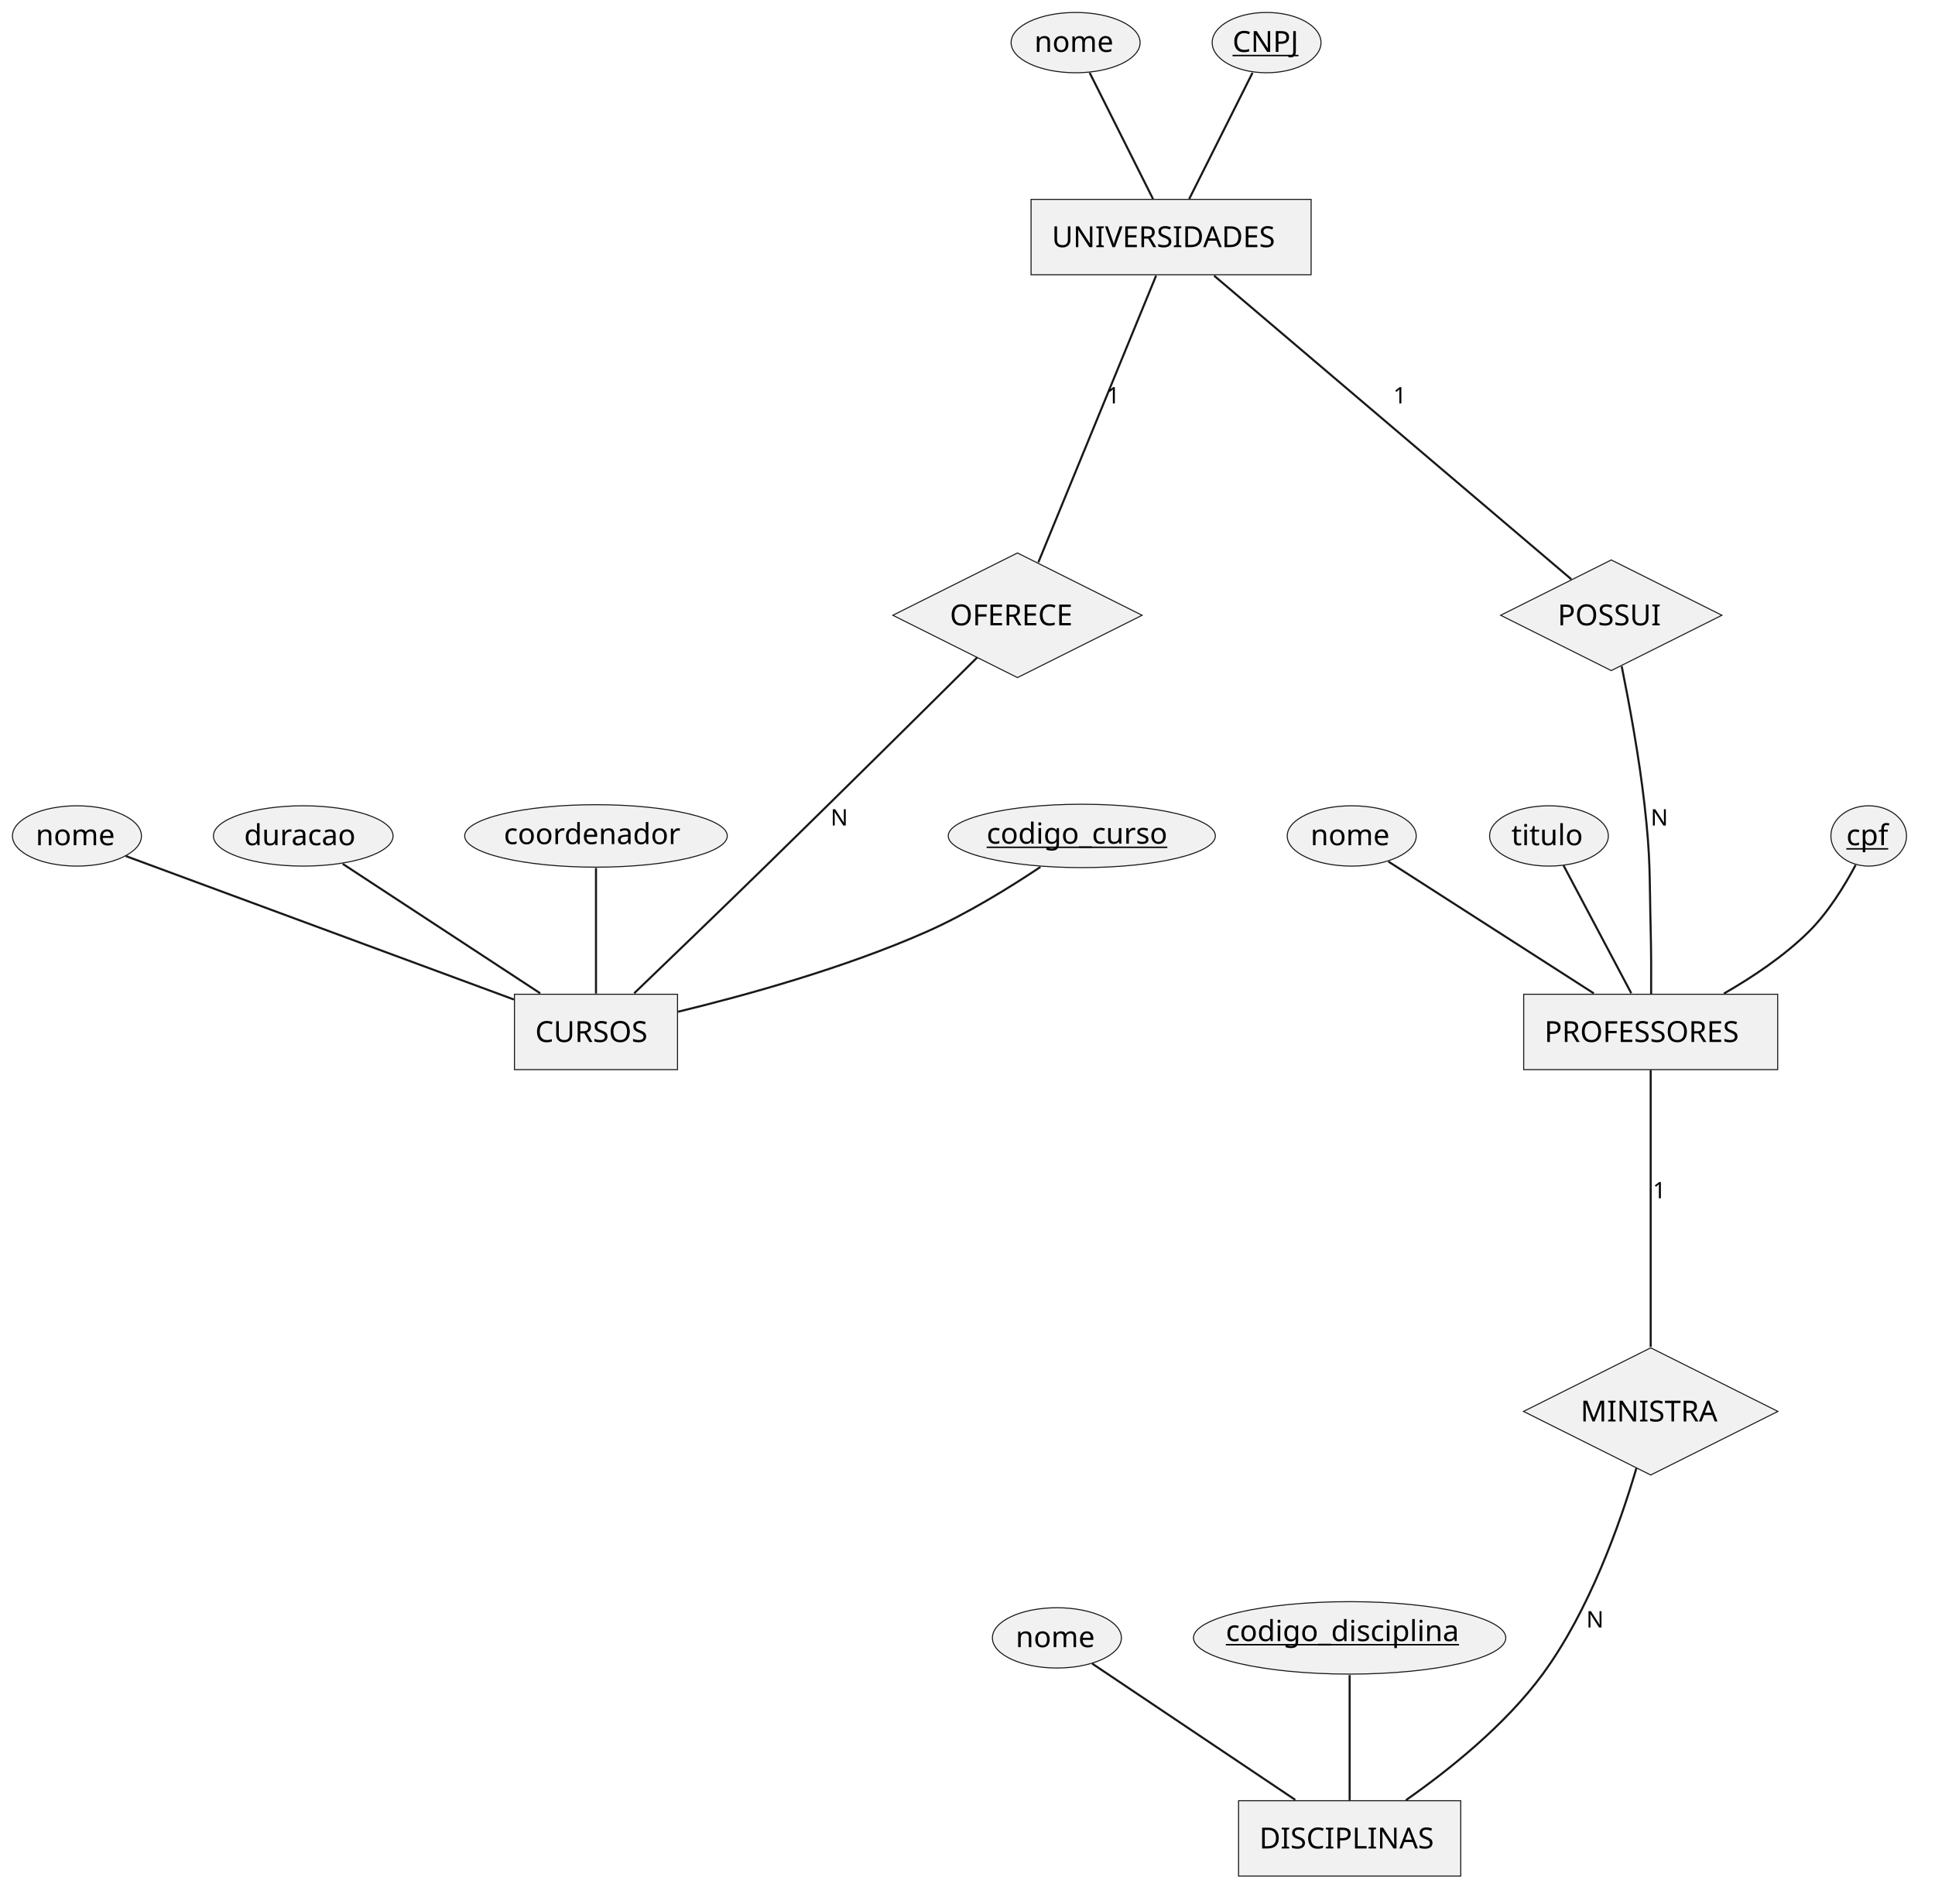
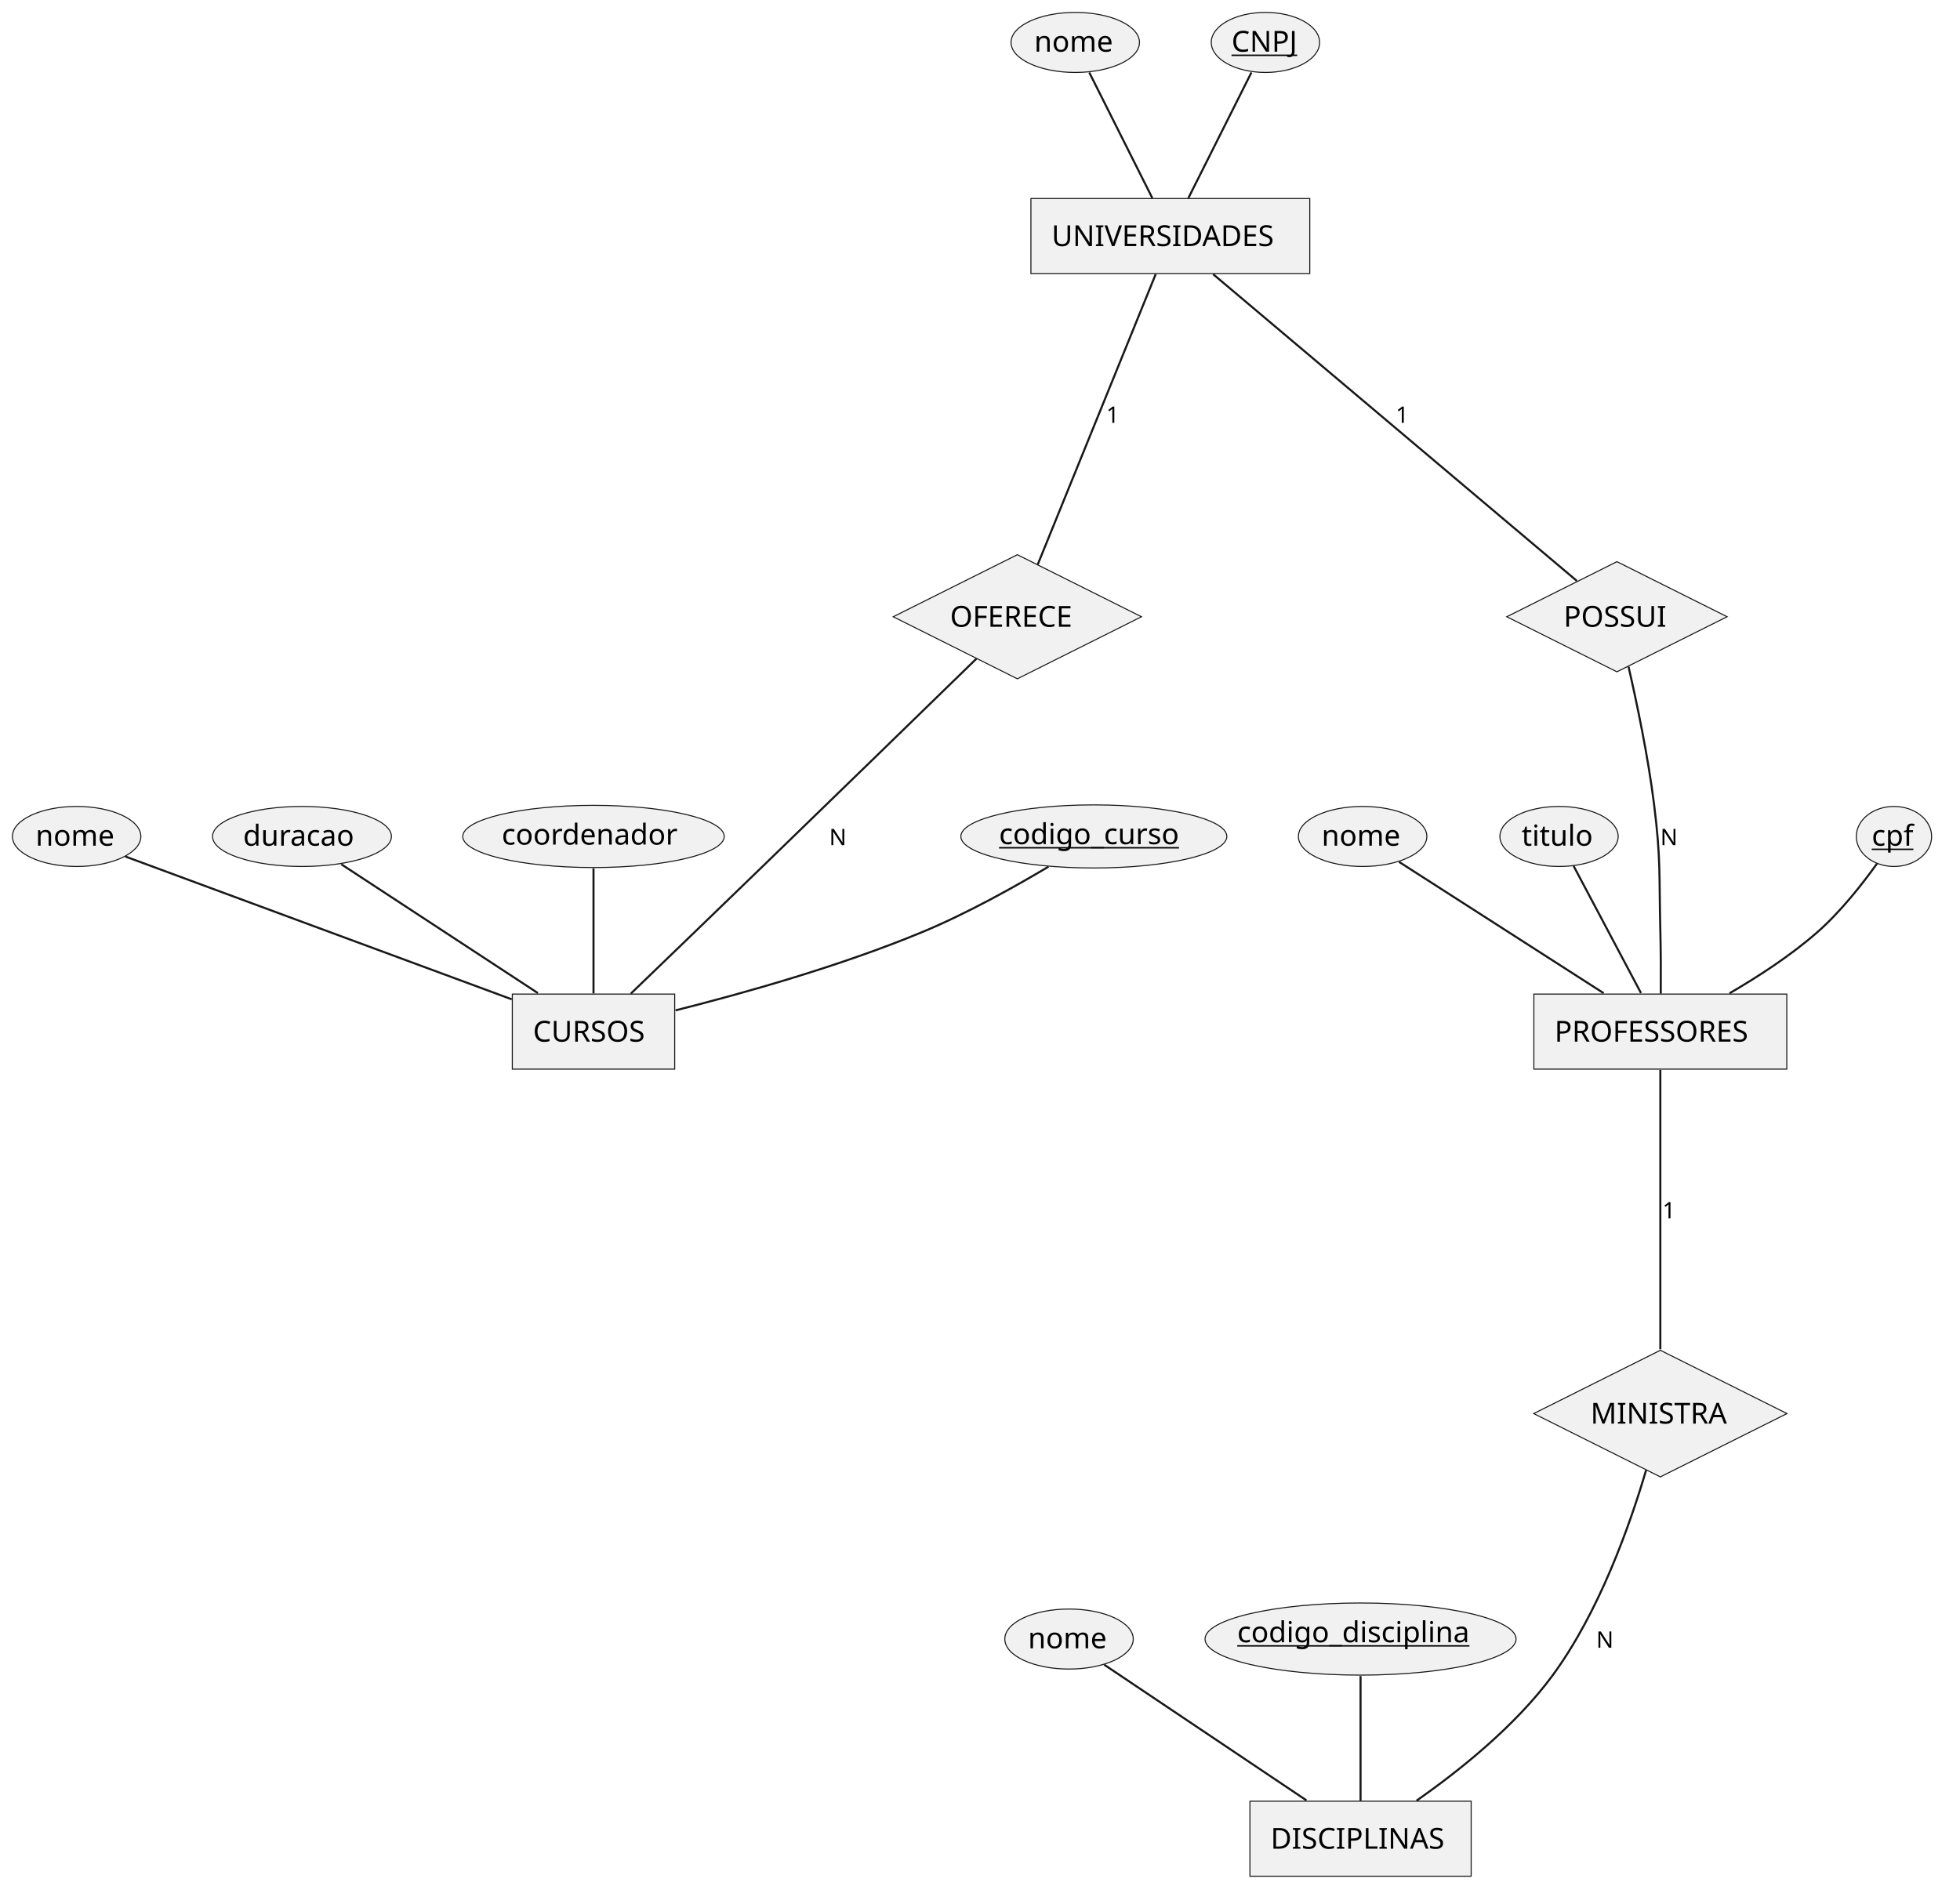
- <svg xmlns="http://www.w3.org/2000/svg" contentStyleType="text/css" data-diagram-type="CHEN_EER" height="917px" preserveAspectRatio="none" style="width:932px;height:917px;background:#FFFFFF;" version="1.1" viewBox="0 0 932 917" width="932px" zoomAndPan="magnify">
+ <svg xmlns="http://www.w3.org/2000/svg" contentStyleType="text/css" data-diagram-type="CHEN_EER" height="921px" preserveAspectRatio="none" style="width:948px;height:921px;background:#FFFFFF;" version="1.1" viewBox="0 0 948 921" width="948px" zoomAndPan="magnify">
  <defs />
  <g>
    <g>
-       <rect fill="#F1F1F1" height="36.297" style="stroke:#181818;stroke-width:0.5;" width="134.885" x="496.62" y="96.04" />
-       <text fill="#000000" font-family="sans-serif" font-size="14" lengthAdjust="spacing" textLength="114.885" x="506.62" y="119.035">UNIVERSIDADES</text>
+       <rect fill="#F1F1F1" height="36.297" style="stroke:#181818;stroke-width:0.5;" width="134.885" x="498.62" y="96.04" />
+       <text fill="#000000" font-family="sans-serif" font-size="14" lengthAdjust="spacing" textLength="114.885" x="508.62" y="119.035">UNIVERSIDADES</text>
    </g>
    <g>
-       <ellipse cx="518.065" cy="20.524" fill="#F1F1F1" rx="31.065" ry="14.524" style="stroke:#181818;stroke-width:0.5;" />
-       <text fill="#000000" font-family="sans-serif" font-size="14" lengthAdjust="spacing" textLength="39.69" x="498.22" y="24.995">nome</text>
+       <ellipse cx="520.065" cy="20.524" fill="#F1F1F1" rx="31.065" ry="14.524" style="stroke:#181818;stroke-width:0.5;" />
+       <text fill="#000000" font-family="sans-serif" font-size="14" lengthAdjust="spacing" textLength="39.69" x="500.22" y="24.995">nome</text>
    </g>
    <g>
-       <ellipse cx="610.057" cy="20.524" fill="#F1F1F1" rx="26.207" ry="14.524" style="stroke:#181818;stroke-width:0.5;" />
-       <text fill="#000000" font-family="sans-serif" font-size="14" lengthAdjust="spacing" text-decoration="underline" textLength="32.819" x="593.647" y="24.995">CNPJ</text>
+       <ellipse cx="612.057" cy="20.524" fill="#F1F1F1" rx="26.207" ry="14.524" style="stroke:#181818;stroke-width:0.5;" />
+       <text fill="#000000" font-family="sans-serif" font-size="14" lengthAdjust="spacing" text-decoration="underline" textLength="32.819" x="595.647" y="24.995">CNPJ</text>
    </g>
    <g>
-       <rect fill="#F1F1F1" height="36.297" style="stroke:#181818;stroke-width:0.5;" width="78.543" x="247.79" y="478.9" />
-       <text fill="#000000" font-family="sans-serif" font-size="14" lengthAdjust="spacing" textLength="58.543" x="257.79" y="501.895">CURSOS</text>
+       <rect fill="#F1F1F1" height="36.297" style="stroke:#181818;stroke-width:0.5;" width="78.543" x="247.79" y="480.9" />
+       <text fill="#000000" font-family="sans-serif" font-size="14" lengthAdjust="spacing" textLength="58.543" x="257.79" y="503.895">CURSOS</text>
    </g>
    <g>
-       <ellipse cx="37.065" cy="402.644" fill="#F1F1F1" rx="31.065" ry="14.524" style="stroke:#181818;stroke-width:0.5;" />
-       <text fill="#000000" font-family="sans-serif" font-size="14" lengthAdjust="spacing" textLength="39.69" x="17.22" y="407.115">nome</text>
+       <ellipse cx="37.065" cy="404.644" fill="#F1F1F1" rx="31.065" ry="14.524" style="stroke:#181818;stroke-width:0.5;" />
+       <text fill="#000000" font-family="sans-serif" font-size="14" lengthAdjust="spacing" textLength="39.69" x="17.22" y="409.115">nome</text>
    </g>
    <g>
-       <ellipse cx="146.06" cy="402.644" fill="#F1F1F1" rx="43.26" ry="14.524" style="stroke:#181818;stroke-width:0.5;" />
-       <text fill="#000000" font-family="sans-serif" font-size="14" lengthAdjust="spacing" textLength="56.937" x="117.592" y="407.115">duracao</text>
+       <ellipse cx="146.06" cy="404.644" fill="#F1F1F1" rx="43.26" ry="14.524" style="stroke:#181818;stroke-width:0.5;" />
+       <text fill="#000000" font-family="sans-serif" font-size="14" lengthAdjust="spacing" textLength="56.937" x="117.592" y="409.115">duracao</text>
    </g>
    <g>
-       <ellipse cx="287.06" cy="402.638" fill="#F1F1F1" rx="63.24" ry="15.048" style="stroke:#181818;stroke-width:0.5;" />
-       <text fill="#000000" font-family="sans-serif" font-size="14" lengthAdjust="spacing" textLength="88.744" x="242.688" y="406.585">coordenador</text>
+       <ellipse cx="287.06" cy="404.638" fill="#F1F1F1" rx="63.24" ry="15.048" style="stroke:#181818;stroke-width:0.5;" />
+       <text fill="#000000" font-family="sans-serif" font-size="14" lengthAdjust="spacing" textLength="88.744" x="242.688" y="408.585">coordenador</text>
    </g>
    <g>
-       <ellipse cx="521.058" cy="402.635" fill="#F1F1F1" rx="64.328" ry="15.265" style="stroke:#181818;stroke-width:0.5;" />
-       <text fill="#000000" font-family="sans-serif" font-size="14" lengthAdjust="spacing" text-decoration="underline" textLength="91.677" x="475.219" y="406.365">codigo_curso</text>
+       <ellipse cx="529.058" cy="404.635" fill="#F1F1F1" rx="64.328" ry="15.265" style="stroke:#181818;stroke-width:0.5;" />
+       <text fill="#000000" font-family="sans-serif" font-size="14" lengthAdjust="spacing" text-decoration="underline" textLength="91.677" x="483.219" y="408.365">codigo_curso</text>
    </g>
    <g>
-       <rect fill="#F1F1F1" height="36.297" style="stroke:#181818;stroke-width:0.5;" width="122.341" x="733.89" y="478.9" />
-       <text fill="#000000" font-family="sans-serif" font-size="14" lengthAdjust="spacing" textLength="102.341" x="743.89" y="501.895">PROFESSORES</text>
+       <rect fill="#F1F1F1" height="36.297" style="stroke:#181818;stroke-width:0.5;" width="122.341" x="741.89" y="480.9" />
+       <text fill="#000000" font-family="sans-serif" font-size="14" lengthAdjust="spacing" textLength="102.341" x="751.89" y="503.895">PROFESSORES</text>
    </g>
    <g>
-       <ellipse cx="900.062" cy="402.644" fill="#F1F1F1" rx="18.212" ry="14.524" style="stroke:#181818;stroke-width:0.5;" />
-       <text fill="#000000" font-family="sans-serif" font-size="14" lengthAdjust="spacing" text-decoration="underline" textLength="21.513" x="889.305" y="407.115">cpf</text>
+       <ellipse cx="916.062" cy="404.644" fill="#F1F1F1" rx="18.212" ry="14.524" style="stroke:#181818;stroke-width:0.5;" />
+       <text fill="#000000" font-family="sans-serif" font-size="14" lengthAdjust="spacing" text-decoration="underline" textLength="21.513" x="905.305" y="409.115">cpf</text>
    </g>
    <g>
-       <ellipse cx="651.065" cy="402.644" fill="#F1F1F1" rx="31.065" ry="14.524" style="stroke:#181818;stroke-width:0.5;" />
-       <text fill="#000000" font-family="sans-serif" font-size="14" lengthAdjust="spacing" textLength="39.69" x="631.22" y="407.115">nome</text>
+       <ellipse cx="659.065" cy="404.644" fill="#F1F1F1" rx="31.065" ry="14.524" style="stroke:#181818;stroke-width:0.5;" />
+       <text fill="#000000" font-family="sans-serif" font-size="14" lengthAdjust="spacing" textLength="39.69" x="639.22" y="409.115">nome</text>
    </g>
    <g>
-       <ellipse cx="746.065" cy="402.644" fill="#F1F1F1" rx="28.595" ry="14.524" style="stroke:#181818;stroke-width:0.5;" />
-       <text fill="#000000" font-family="sans-serif" font-size="14" lengthAdjust="spacing" textLength="36.196" x="727.966" y="407.115">titulo</text>
+       <ellipse cx="754.065" cy="404.644" fill="#F1F1F1" rx="28.595" ry="14.524" style="stroke:#181818;stroke-width:0.5;" />
+       <text fill="#000000" font-family="sans-serif" font-size="14" lengthAdjust="spacing" textLength="36.196" x="735.966" y="409.115">titulo</text>
    </g>
    <g>
-       <rect fill="#F1F1F1" height="36.297" style="stroke:#181818;stroke-width:0.5;" width="107.008" x="596.56" y="867.34" />
-       <text fill="#000000" font-family="sans-serif" font-size="14" lengthAdjust="spacing" textLength="87.008" x="606.56" y="890.335">DISCIPLINAS</text>
+       <rect fill="#F1F1F1" height="36.297" style="stroke:#181818;stroke-width:0.5;" width="107.008" x="604.56" y="871.34" />
+       <text fill="#000000" font-family="sans-serif" font-size="14" lengthAdjust="spacing" textLength="87.008" x="614.56" y="894.335">DISCIPLINAS</text>
    </g>
    <g>
-       <ellipse cx="509.065" cy="788.904" fill="#F1F1F1" rx="31.065" ry="14.524" style="stroke:#181818;stroke-width:0.5;" />
-       <text fill="#000000" font-family="sans-serif" font-size="14" lengthAdjust="spacing" textLength="39.69" x="489.22" y="793.375">nome</text>
+       <ellipse cx="517.065" cy="792.904" fill="#F1F1F1" rx="31.065" ry="14.524" style="stroke:#181818;stroke-width:0.5;" />
+       <text fill="#000000" font-family="sans-serif" font-size="14" lengthAdjust="spacing" textLength="39.69" x="497.22" y="797.375">nome</text>
    </g>
    <g>
-       <ellipse cx="650.062" cy="788.904" fill="#F1F1F1" rx="75.222" ry="17.445" style="stroke:#181818;stroke-width:0.5;" />
-       <text fill="#000000" font-family="sans-serif" font-size="14" lengthAdjust="spacing" text-decoration="underline" textLength="119.267" x="590.429" y="790.455">codigo_disciplina</text>
+       <ellipse cx="658.062" cy="792.904" fill="#F1F1F1" rx="75.222" ry="17.445" style="stroke:#181818;stroke-width:0.5;" />
+       <text fill="#000000" font-family="sans-serif" font-size="14" lengthAdjust="spacing" text-decoration="underline" textLength="119.267" x="598.429" y="794.455">codigo_disciplina</text>
    </g>
    <g>
-       <polygon fill="#F1F1F1" points="430.03,296.357,490.063,266.34,550.097,296.357,490.063,326.373" style="stroke:#181818;stroke-width:0.5;" />
-       <text fill="#000000" font-family="sans-serif" font-size="14" lengthAdjust="spacing" textLength="65.112" x="457.507" y="301.203">OFERECE</text>
+       <polygon fill="#F1F1F1" points="432.03,298.357,492.063,268.34,552.097,298.357,492.063,328.373" style="stroke:#181818;stroke-width:0.5;" />
+       <text fill="#000000" font-family="sans-serif" font-size="14" lengthAdjust="spacing" textLength="65.112" x="459.507" y="303.203">OFERECE</text>
    </g>
    <g>
-       <polygon fill="#F1F1F1" points="722.78,296.351,776.063,269.71,829.346,296.351,776.063,322.993" style="stroke:#181818;stroke-width:0.5;" />
-       <text fill="#000000" font-family="sans-serif" font-size="14" lengthAdjust="spacing" textLength="51.611" x="750.257" y="301.198">POSSUI</text>
+       <polygon fill="#F1F1F1" points="728.78,298.351,782.063,271.71,835.346,298.351,782.063,324.993" style="stroke:#181818;stroke-width:0.5;" />
+       <text fill="#000000" font-family="sans-serif" font-size="14" lengthAdjust="spacing" textLength="51.611" x="756.257" y="303.198">POSSUI</text>
    </g>
    <g>
-       <polygon fill="#F1F1F1" points="733.81,679.827,795.064,649.2,856.317,679.827,795.064,710.454" style="stroke:#181818;stroke-width:0.5;" />
-       <text fill="#000000" font-family="sans-serif" font-size="14" lengthAdjust="spacing" textLength="67.553" x="761.287" y="684.673">MINISTRA</text>
+       <polygon fill="#F1F1F1" points="741.81,683.827,803.064,653.2,864.317,683.827,803.064,714.454" style="stroke:#181818;stroke-width:0.5;" />
+       <text fill="#000000" font-family="sans-serif" font-size="14" lengthAdjust="spacing" textLength="67.553" x="769.287" y="688.673">MINISTRA</text>
    </g>
    <g class="link" data-entity-1="ent0003" data-entity-2="ent0002" data-link-type="association" data-source-line="4" id="lnk4">
-       <path d="M524.85,35.05 C532.95,51.18 546.5,78.19 555.36,95.85" fill="none" id="UNIVERSIDADES/nome-UNIVERSIDADES" style="stroke:#181818;stroke-width:1;" />
+       <path d="M526.85,35.05 C534.95,51.18 548.5,78.19 557.36,95.85" fill="none" id="UNIVERSIDADES/nome-UNIVERSIDADES" style="stroke:#181818;stroke-width:1;" />
    </g>
    <g class="link" data-entity-1="ent0005" data-entity-2="ent0002" data-link-type="association" data-source-line="5" id="lnk6">
-       <path d="M603.28,35.05 C595.18,51.18 581.63,78.19 572.77,95.85" fill="none" id="UNIVERSIDADES/CNPJ-UNIVERSIDADES" style="stroke:#181818;stroke-width:1;" />
+       <path d="M605.28,35.05 C597.18,51.18 583.63,78.19 574.77,95.85" fill="none" id="UNIVERSIDADES/CNPJ-UNIVERSIDADES" style="stroke:#181818;stroke-width:1;" />
    </g>
    <g class="link" data-entity-1="ent0008" data-entity-2="ent0007" data-link-type="association" data-source-line="9" id="lnk9">
-       <path d="M60.58,412.33 C103.49,428.19 194.89,461.98 247.52,481.43" fill="none" id="CURSOS/nome-CURSOS" style="stroke:#181818;stroke-width:1;" />
+       <path d="M60.58,414.33 C103.49,430.19 194.89,463.98 247.52,483.43" fill="none" id="CURSOS/nome-CURSOS" style="stroke:#181818;stroke-width:1;" />
    </g>
    <g class="link" data-entity-1="ent0010" data-entity-2="ent0007" data-link-type="association" data-source-line="10" id="lnk11">
-       <path d="M165.08,416.1 C189.59,432.16 232.34,460.18 260.17,478.42" fill="none" id="CURSOS/duracao-CURSOS" style="stroke:#181818;stroke-width:1;" />
+       <path d="M165.08,418.1 C189.59,434.16 232.34,462.18 260.17,480.42" fill="none" id="CURSOS/duracao-CURSOS" style="stroke:#181818;stroke-width:1;" />
    </g>
    <g class="link" data-entity-1="ent0012" data-entity-2="ent0007" data-link-type="association" data-source-line="11" id="lnk13">
-       <path d="M287.06,418.08 C287.06,434.42 287.06,461.05 287.06,478.56" fill="none" id="CURSOS/coordenador-CURSOS" style="stroke:#181818;stroke-width:1;" />
+       <path d="M287.06,420.08 C287.06,436.42 287.06,463.05 287.06,480.56" fill="none" id="CURSOS/coordenador-CURSOS" style="stroke:#181818;stroke-width:1;" />
    </g>
    <g class="link" data-entity-1="ent0014" data-entity-2="ent0007" data-link-type="association" data-source-line="12" id="lnk15">
-       <path d="M501.13,417.59 C486.44,427.39 465.68,440.25 446.06,448.9 C406.82,466.23 359.39,479.36 326.61,487.31" fill="none" id="CURSOS/codigo_curso-CURSOS" style="stroke:#181818;stroke-width:1;" />
+       <path d="M507.15,419.25 C490.77,429.01 467.59,441.96 446.06,450.9 C406.58,467.31 359.4,480.55 326.74,488.77" fill="none" id="CURSOS/codigo_curso-CURSOS" style="stroke:#181818;stroke-width:1;" />
    </g>
    <g class="link" data-entity-1="ent0017" data-entity-2="ent0016" data-link-type="association" data-source-line="17" id="lnk18">
-       <path d="M893.77,416.63 C888.62,426.33 880.64,439.47 871.06,448.9 C859.23,460.57 844.01,470.72 830.31,478.58" fill="none" id="PROFESSORES/cpf-PROFESSORES" style="stroke:#181818;stroke-width:1;" />
+       <path d="M907.89,417.72 C900.96,427.41 890.35,440.99 879.06,450.9 C866.23,462.17 850.39,472.46 836.5,480.53" fill="none" id="PROFESSORES/cpf-PROFESSORES" style="stroke:#181818;stroke-width:1;" />
    </g>
    <g class="link" data-entity-1="ent0019" data-entity-2="ent0016" data-link-type="association" data-source-line="18" id="lnk20">
-       <path d="M668.72,414.97 C693.43,430.83 738.55,459.78 767.65,478.46" fill="none" id="PROFESSORES/nome-PROFESSORES" style="stroke:#181818;stroke-width:1;" />
+       <path d="M676.72,416.97 C701.43,432.83 746.55,461.78 775.65,480.46" fill="none" id="PROFESSORES/nome-PROFESSORES" style="stroke:#181818;stroke-width:1;" />
    </g>
    <g class="link" data-entity-1="ent0021" data-entity-2="ent0016" data-link-type="association" data-source-line="19" id="lnk22">
-       <path d="M753.09,416.88 C761.66,433.05 776.19,460.46 785.71,478.41" fill="none" id="PROFESSORES/titulo-PROFESSORES" style="stroke:#181818;stroke-width:1;" />
+       <path d="M761.09,418.88 C769.66,435.05 784.19,462.46 793.71,480.41" fill="none" id="PROFESSORES/titulo-PROFESSORES" style="stroke:#181818;stroke-width:1;" />
    </g>
    <g class="link" data-entity-1="ent0024" data-entity-2="ent0023" data-link-type="association" data-source-line="23" id="lnk25">
-       <path d="M526.07,801.31 C550.39,817.62 595.31,847.76 623.88,866.93" fill="none" id="DISCIPLINAS/nome-DISCIPLINAS" style="stroke:#181818;stroke-width:1;" />
+       <path d="M534.07,805.31 C558.39,821.62 603.31,851.76 631.88,870.93" fill="none" id="DISCIPLINAS/nome-DISCIPLINAS" style="stroke:#181818;stroke-width:1;" />
    </g>
    <g class="link" data-entity-1="ent0026" data-entity-2="ent0023" data-link-type="association" data-source-line="24" id="lnk27">
-       <path d="M650.06,806.81 C650.06,823.82 650.06,849.91 650.06,867.09" fill="none" id="DISCIPLINAS/codigo_disciplina-DISCIPLINAS" style="stroke:#181818;stroke-width:1;" />
+       <path d="M658.06,810.81 C658.06,827.82 658.06,853.91 658.06,871.09" fill="none" id="DISCIPLINAS/codigo_disciplina-DISCIPLINAS" style="stroke:#181818;stroke-width:1;" />
    </g>
    <g class="link" data-entity-1="ent0002" data-entity-2="ent0028" data-link-type="association" data-source-line="42" id="lnk31">
-       <path d="M556.83,132.79 C543.56,165.11 515.28,233.97 500.13,270.84" fill="none" id="UNIVERSIDADES-OFERECE" style="stroke:#181818;stroke-width:1;" />
-       <text fill="#000000" font-family="sans-serif" font-size="11" lengthAdjust="spacing" textLength="0" x="533.06" y="194.34">1</text>
+       <path d="M558.97,132.66 C545.69,165.34 517.07,235.79 501.93,273.07" fill="none" id="UNIVERSIDADES-OFERECE" style="stroke:#181818;stroke-width:1;" />
+       <text fill="#000000" font-family="sans-serif" font-size="11" lengthAdjust="spacing" textLength="6.998" x="535.06" y="204.55">1</text>
    </g>
    <g class="link" data-entity-1="ent0028" data-entity-2="ent0007" data-link-type="association" data-source-line="43" id="lnk32">
-       <path d="M470.7,316.64 C446.69,340.5 404.5,382.33 368.06,417.9 C346.67,438.79 321.92,462.62 305.46,478.42" fill="none" id="OFERECE-CURSOS" style="stroke:#181818;stroke-width:1;" />
-       <text fill="#000000" font-family="sans-serif" font-size="11" lengthAdjust="spacing" textLength="0" x="400.06" y="397.64">N</text>
+       <path d="M472.33,318.59 C447.88,342.4 404.95,384.19 368.06,419.9 C346.45,440.84 321.53,464.87 305.1,480.69" fill="none" id="OFERECE-CURSOS" style="stroke:#181818;stroke-width:1;" />
+       <text fill="#000000" font-family="sans-serif" font-size="11" lengthAdjust="spacing" textLength="8.229" x="401.06" y="408.85">N</text>
    </g>
    <g class="link" data-entity-1="ent0002" data-entity-2="ent0029" data-link-type="association" data-source-line="45" id="lnk33">
-       <path d="M584.78,132.79 C625.83,167.68 716.98,245.14 756.81,278.99" fill="none" id="UNIVERSIDADES-POSSUI" style="stroke:#181818;stroke-width:1;" />
-       <text fill="#000000" font-family="sans-serif" font-size="11" lengthAdjust="spacing" textLength="0" x="671.06" y="194.34">1</text>
+       <path d="M586.78,132.66 C628.48,167.83 722.07,246.76 762.67,281" fill="none" id="UNIVERSIDADES-POSSUI" style="stroke:#181818;stroke-width:1;" />
+       <text fill="#000000" font-family="sans-serif" font-size="11" lengthAdjust="spacing" textLength="6.998" x="675.06" y="204.55">1</text>
    </g>
    <g class="link" data-entity-1="ent0029" data-entity-2="ent0016" data-link-type="association" data-source-line="46" id="lnk34">
-       <path d="M781.1,320.93 C784.75,339.02 789.49,364.66 792.06,387.37 C795.09,414.14 794.4,420.98 795.06,447.9 C795.32,458.1 795.33,469.51 795.27,478.67" fill="none" id="POSSUI-PROFESSORES" style="stroke:#181818;stroke-width:1;" />
-       <text fill="#000000" font-family="sans-serif" font-size="11" lengthAdjust="spacing" textLength="0" x="795.06" y="397.64">N</text>
+       <path d="M787.68,322.52 C791.82,340.61 797.22,366.44 800.06,389.37 C803.38,416.1 802.4,422.98 803.06,449.9 C803.32,460.1 803.33,471.51 803.27,480.67" fill="none" id="POSSUI-PROFESSORES" style="stroke:#181818;stroke-width:1;" />
+       <text fill="#000000" font-family="sans-serif" font-size="11" lengthAdjust="spacing" textLength="8.229" x="803.06" y="408.85">N</text>
    </g>
    <g class="link" data-entity-1="ent0016" data-entity-2="ent0030" data-link-type="association" data-source-line="49" id="lnk35">
-       <path d="M795.06,515.39 C795.06,546.14 795.06,610.59 795.06,648.73" fill="none" id="PROFESSORES-MINISTRA" style="stroke:#181818;stroke-width:1;" />
-       <text fill="#000000" font-family="sans-serif" font-size="11" lengthAdjust="spacing" textLength="0" x="796.06" y="577.2">1</text>
+       <path d="M803.06,517.58 C803.06,548.76 803.06,614.21 803.06,652.73" fill="none" id="PROFESSORES-MINISTRA" style="stroke:#181818;stroke-width:1;" />
+       <text fill="#000000" font-family="sans-serif" font-size="11" lengthAdjust="spacing" textLength="6.998" x="804.06" y="589.41">1</text>
    </g>
    <g class="link" data-entity-1="ent0030" data-entity-2="ent0023" data-link-type="association" data-source-line="50" id="lnk36">
-       <path d="M788.17,707.2 C780.29,733.96 765.51,775.71 743.06,806.34 C724.99,831.01 697.56,852.8 677.16,867.07" fill="none" id="MINISTRA-DISCIPLINAS" style="stroke:#181818;stroke-width:1;" />
-       <text fill="#000000" font-family="sans-serif" font-size="11" lengthAdjust="spacing" textLength="0" x="764.06" y="783.9">N</text>
+       <path d="M796.17,711.2 C788.29,737.96 773.51,779.71 751.06,810.34 C732.99,835.01 705.56,856.8 685.16,871.07" fill="none" id="MINISTRA-DISCIPLINAS" style="stroke:#181818;stroke-width:1;" />
+       <text fill="#000000" font-family="sans-serif" font-size="11" lengthAdjust="spacing" textLength="8.229" x="772.06" y="797.11">N</text>
    </g>
  </g>
</svg>
